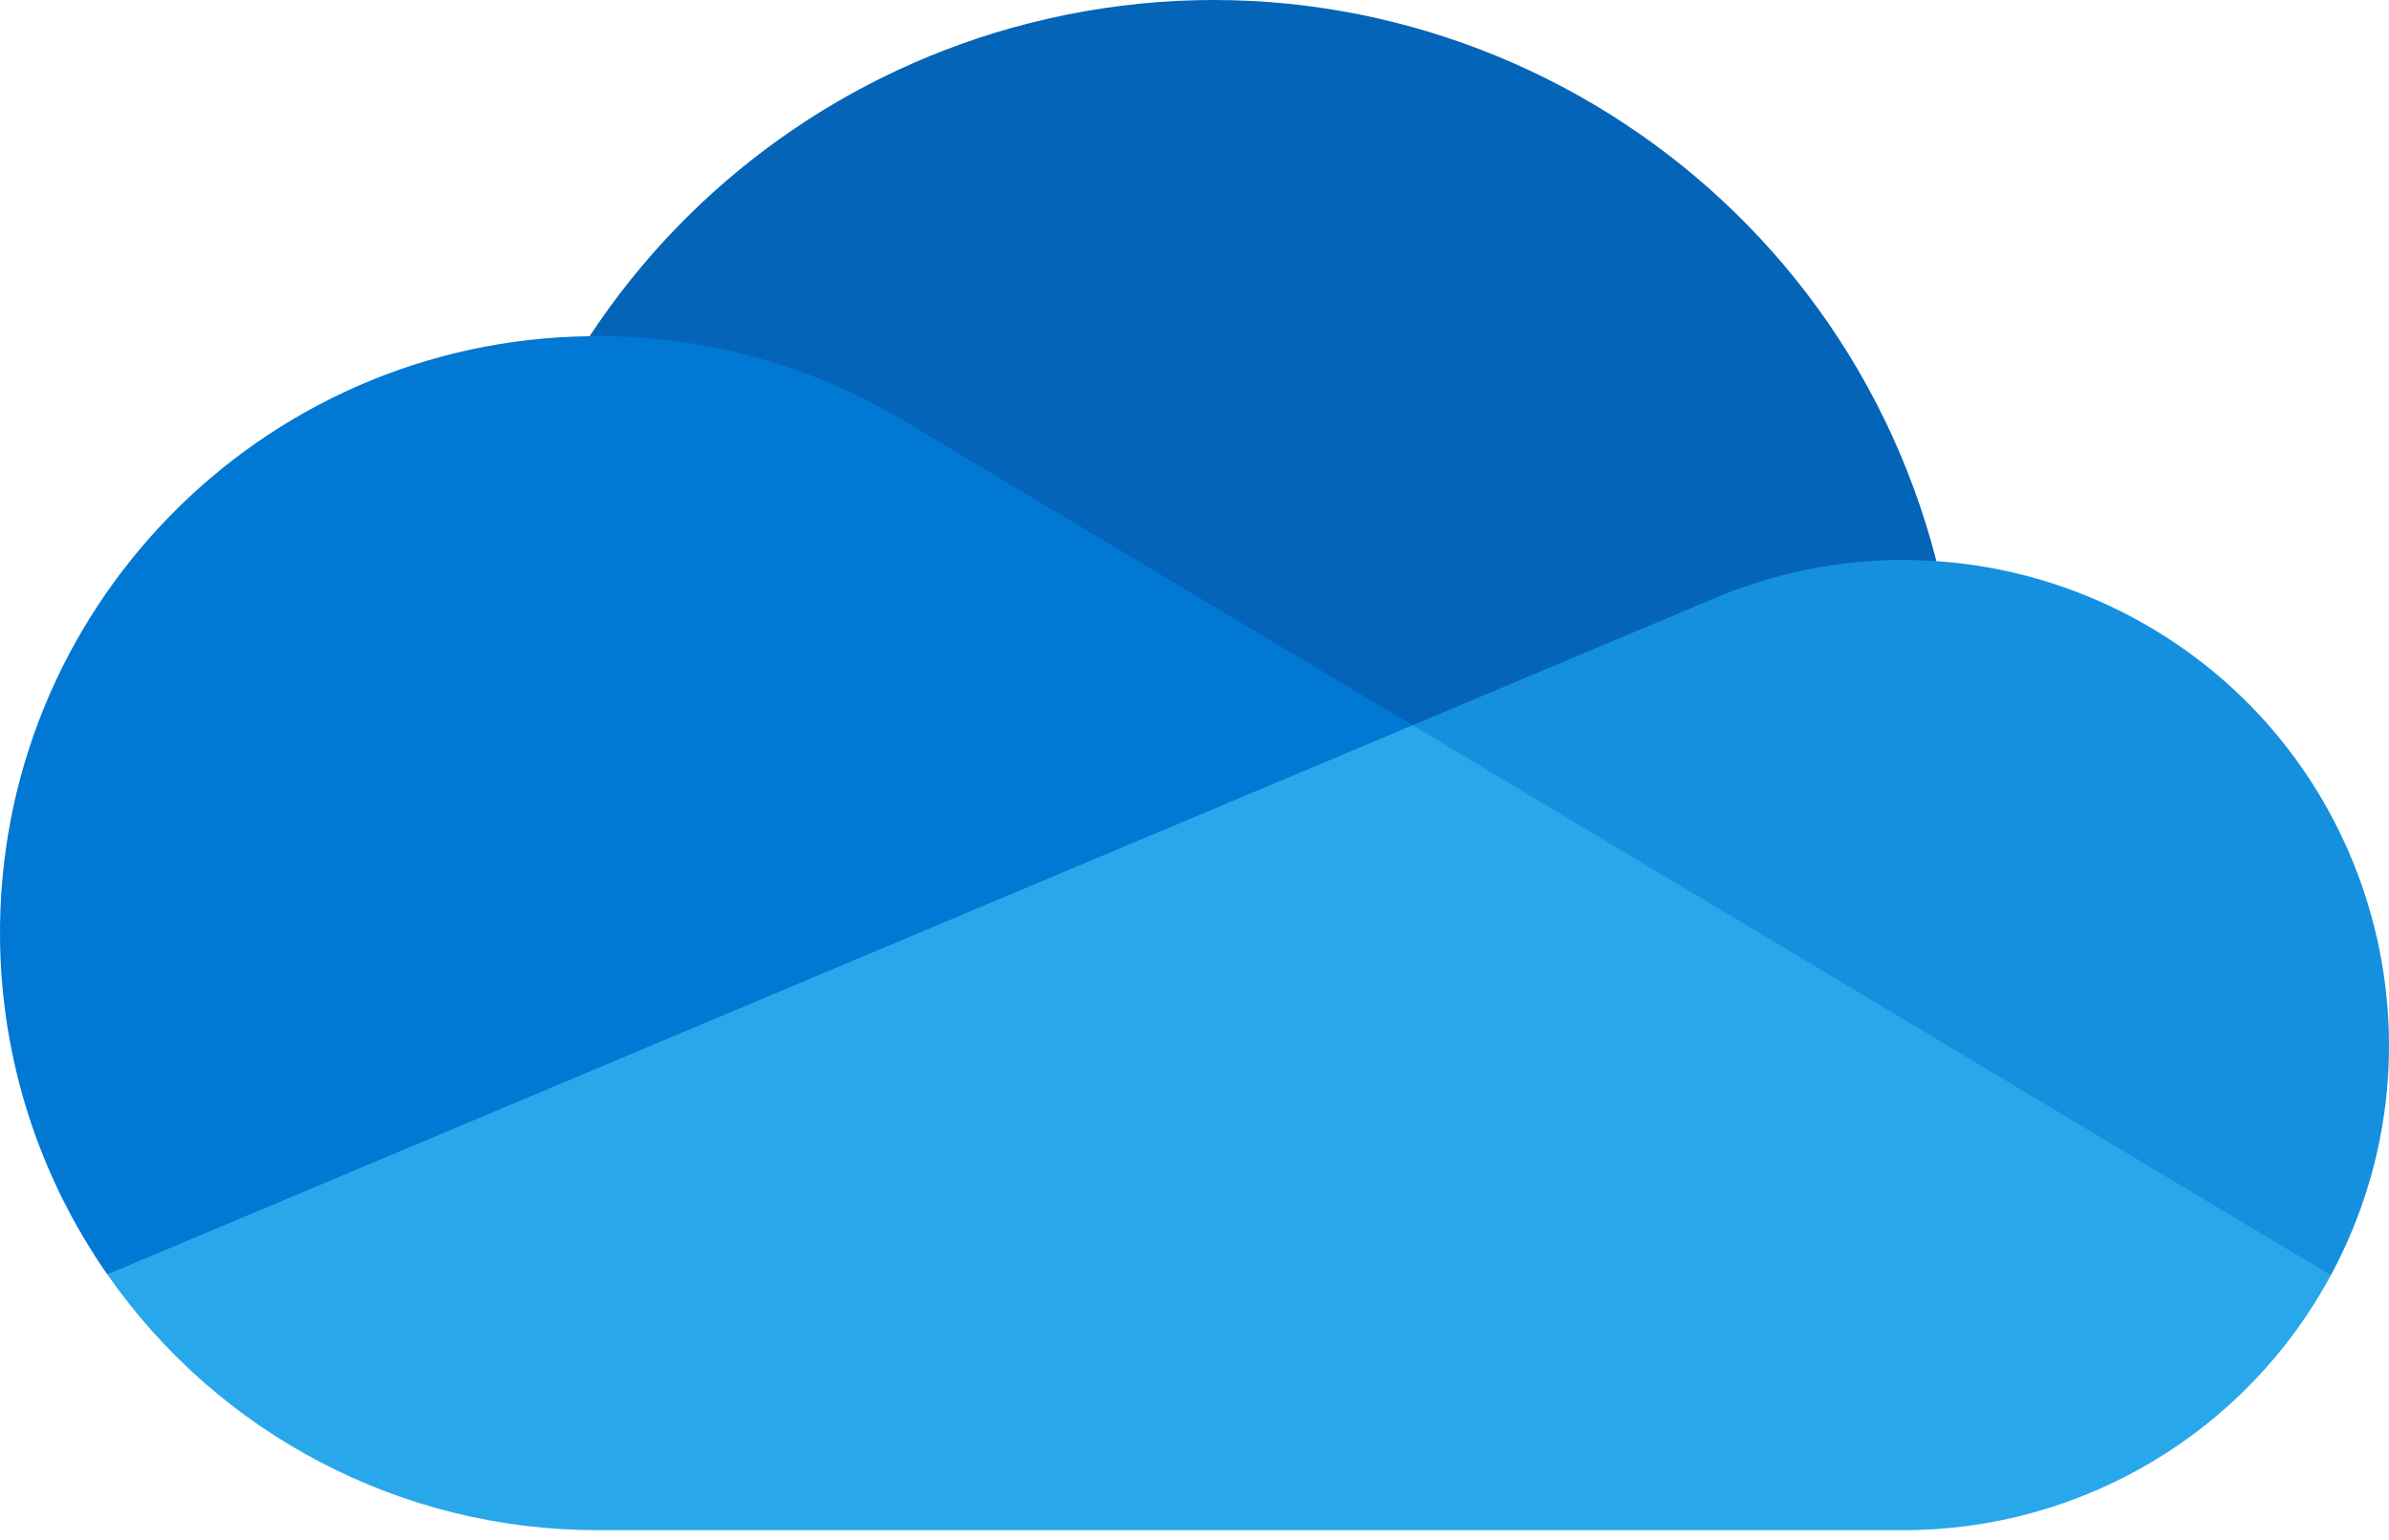
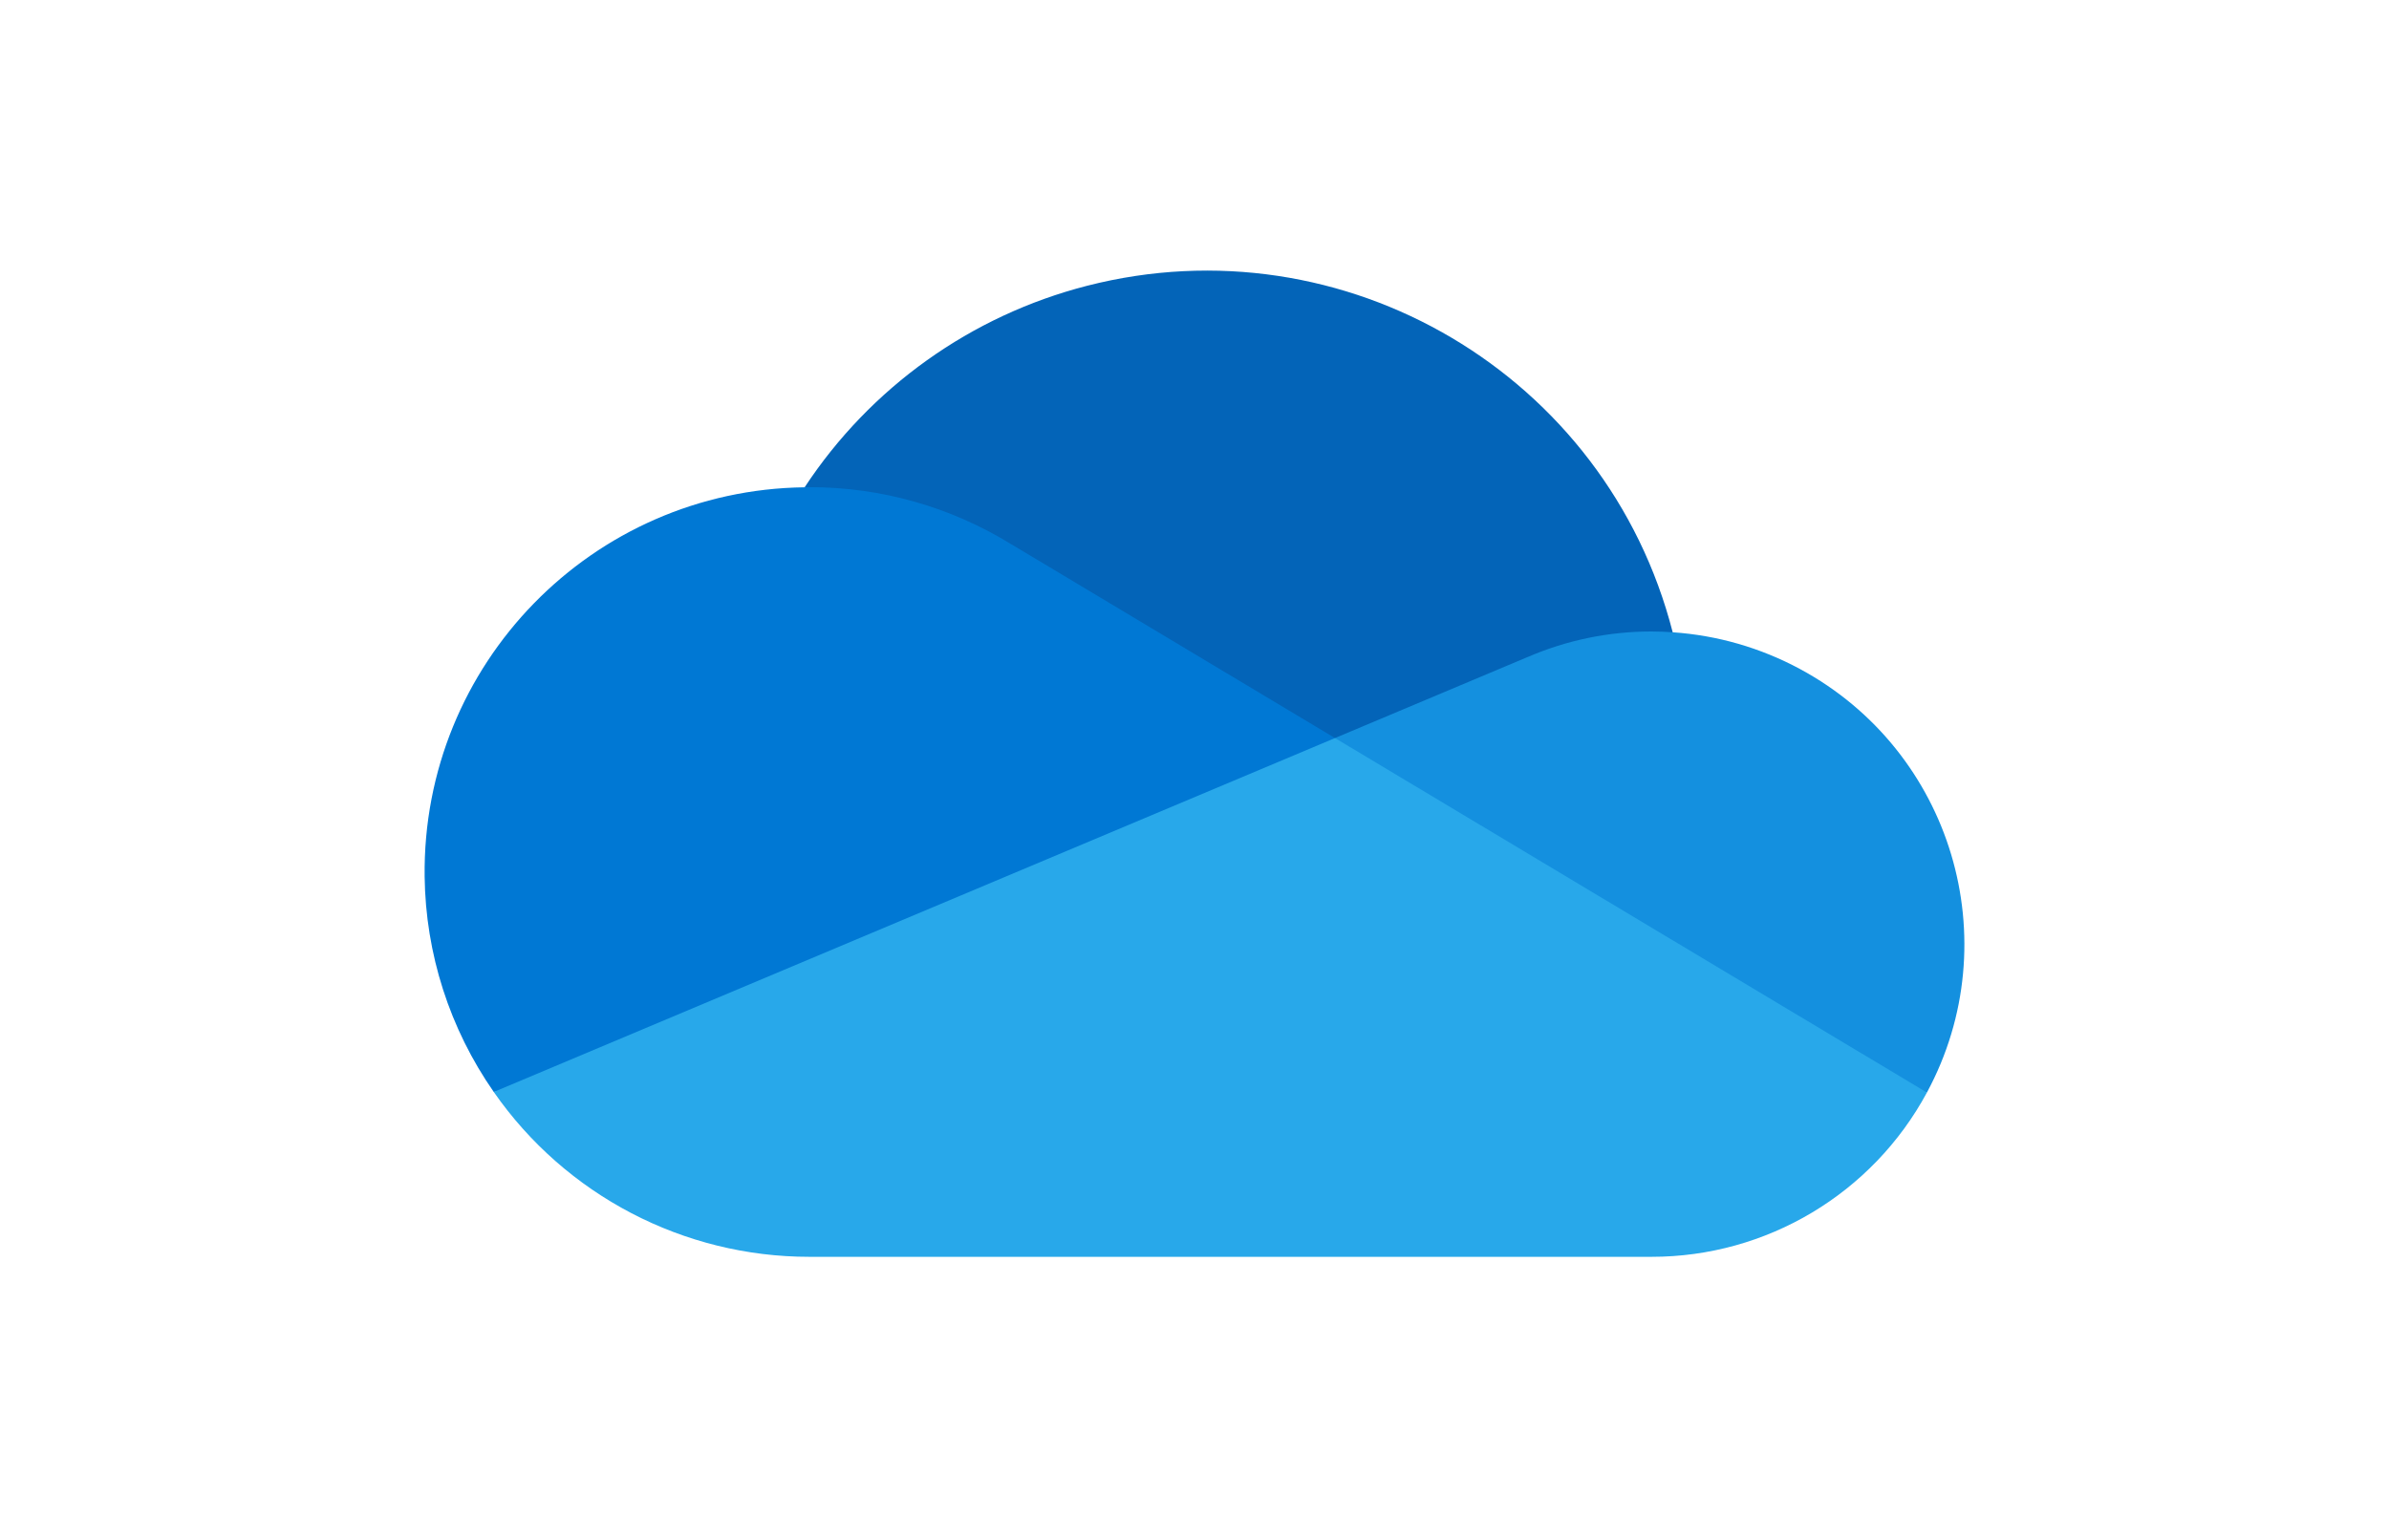
- <svg xmlns="http://www.w3.org/2000/svg" width="256px" height="165px" viewBox="0 0 256 165" version="1.1" preserveAspectRatio="xMidYMid">
+ <svg xmlns="http://www.w3.org/2000/svg" width="256px" height="165px" viewBox="0 -45 256 256" version="1.1" preserveAspectRatio="xMidYMid">
  <g>
    <path d="M154.661,110.682 L207.502,60.148 C196.526,17.349 152.932,-8.449 110.133,2.527 C90.859,7.47 74.119,19.418 63.18,36.039 C63.997,36.018 154.661,110.682 154.661,110.682 Z" fill="#0364B8" />
    <path d="M97.618,45.552 L97.616,45.561 C87.519,39.307 75.874,36.002 63.997,36.018 C63.723,36.018 63.453,36.035 63.179,36.038 C27.852,36.476 -0.432,65.47 0.005,100.797 C0.164,113.612 4.168,126.084 11.498,136.596 L90.663,126.681 L151.357,77.741 L97.618,45.552 Z" fill="#0078D4" />
    <path d="M207.502,60.148 C206.34,60.071 205.173,60.017 203.992,60.017 C196.903,60.01 189.888,61.458 183.381,64.271 L183.38,64.266 L151.358,77.741 L186.66,121.348 L249.771,136.689 C263.39,111.406 253.934,79.868 228.65,66.249 C222.117,62.73 214.906,60.65 207.502,60.148 L207.502,60.148 L207.502,60.148 Z" fill="#1490DF" />
    <path d="M11.498,136.596 C23.451,153.782 43.063,164.024 63.997,164.013 L203.992,164.013 C223.115,164.018 240.698,153.524 249.77,136.69 L151.357,77.741 L11.498,136.596 Z" fill="#28A8EA" />
  </g>
</svg>
